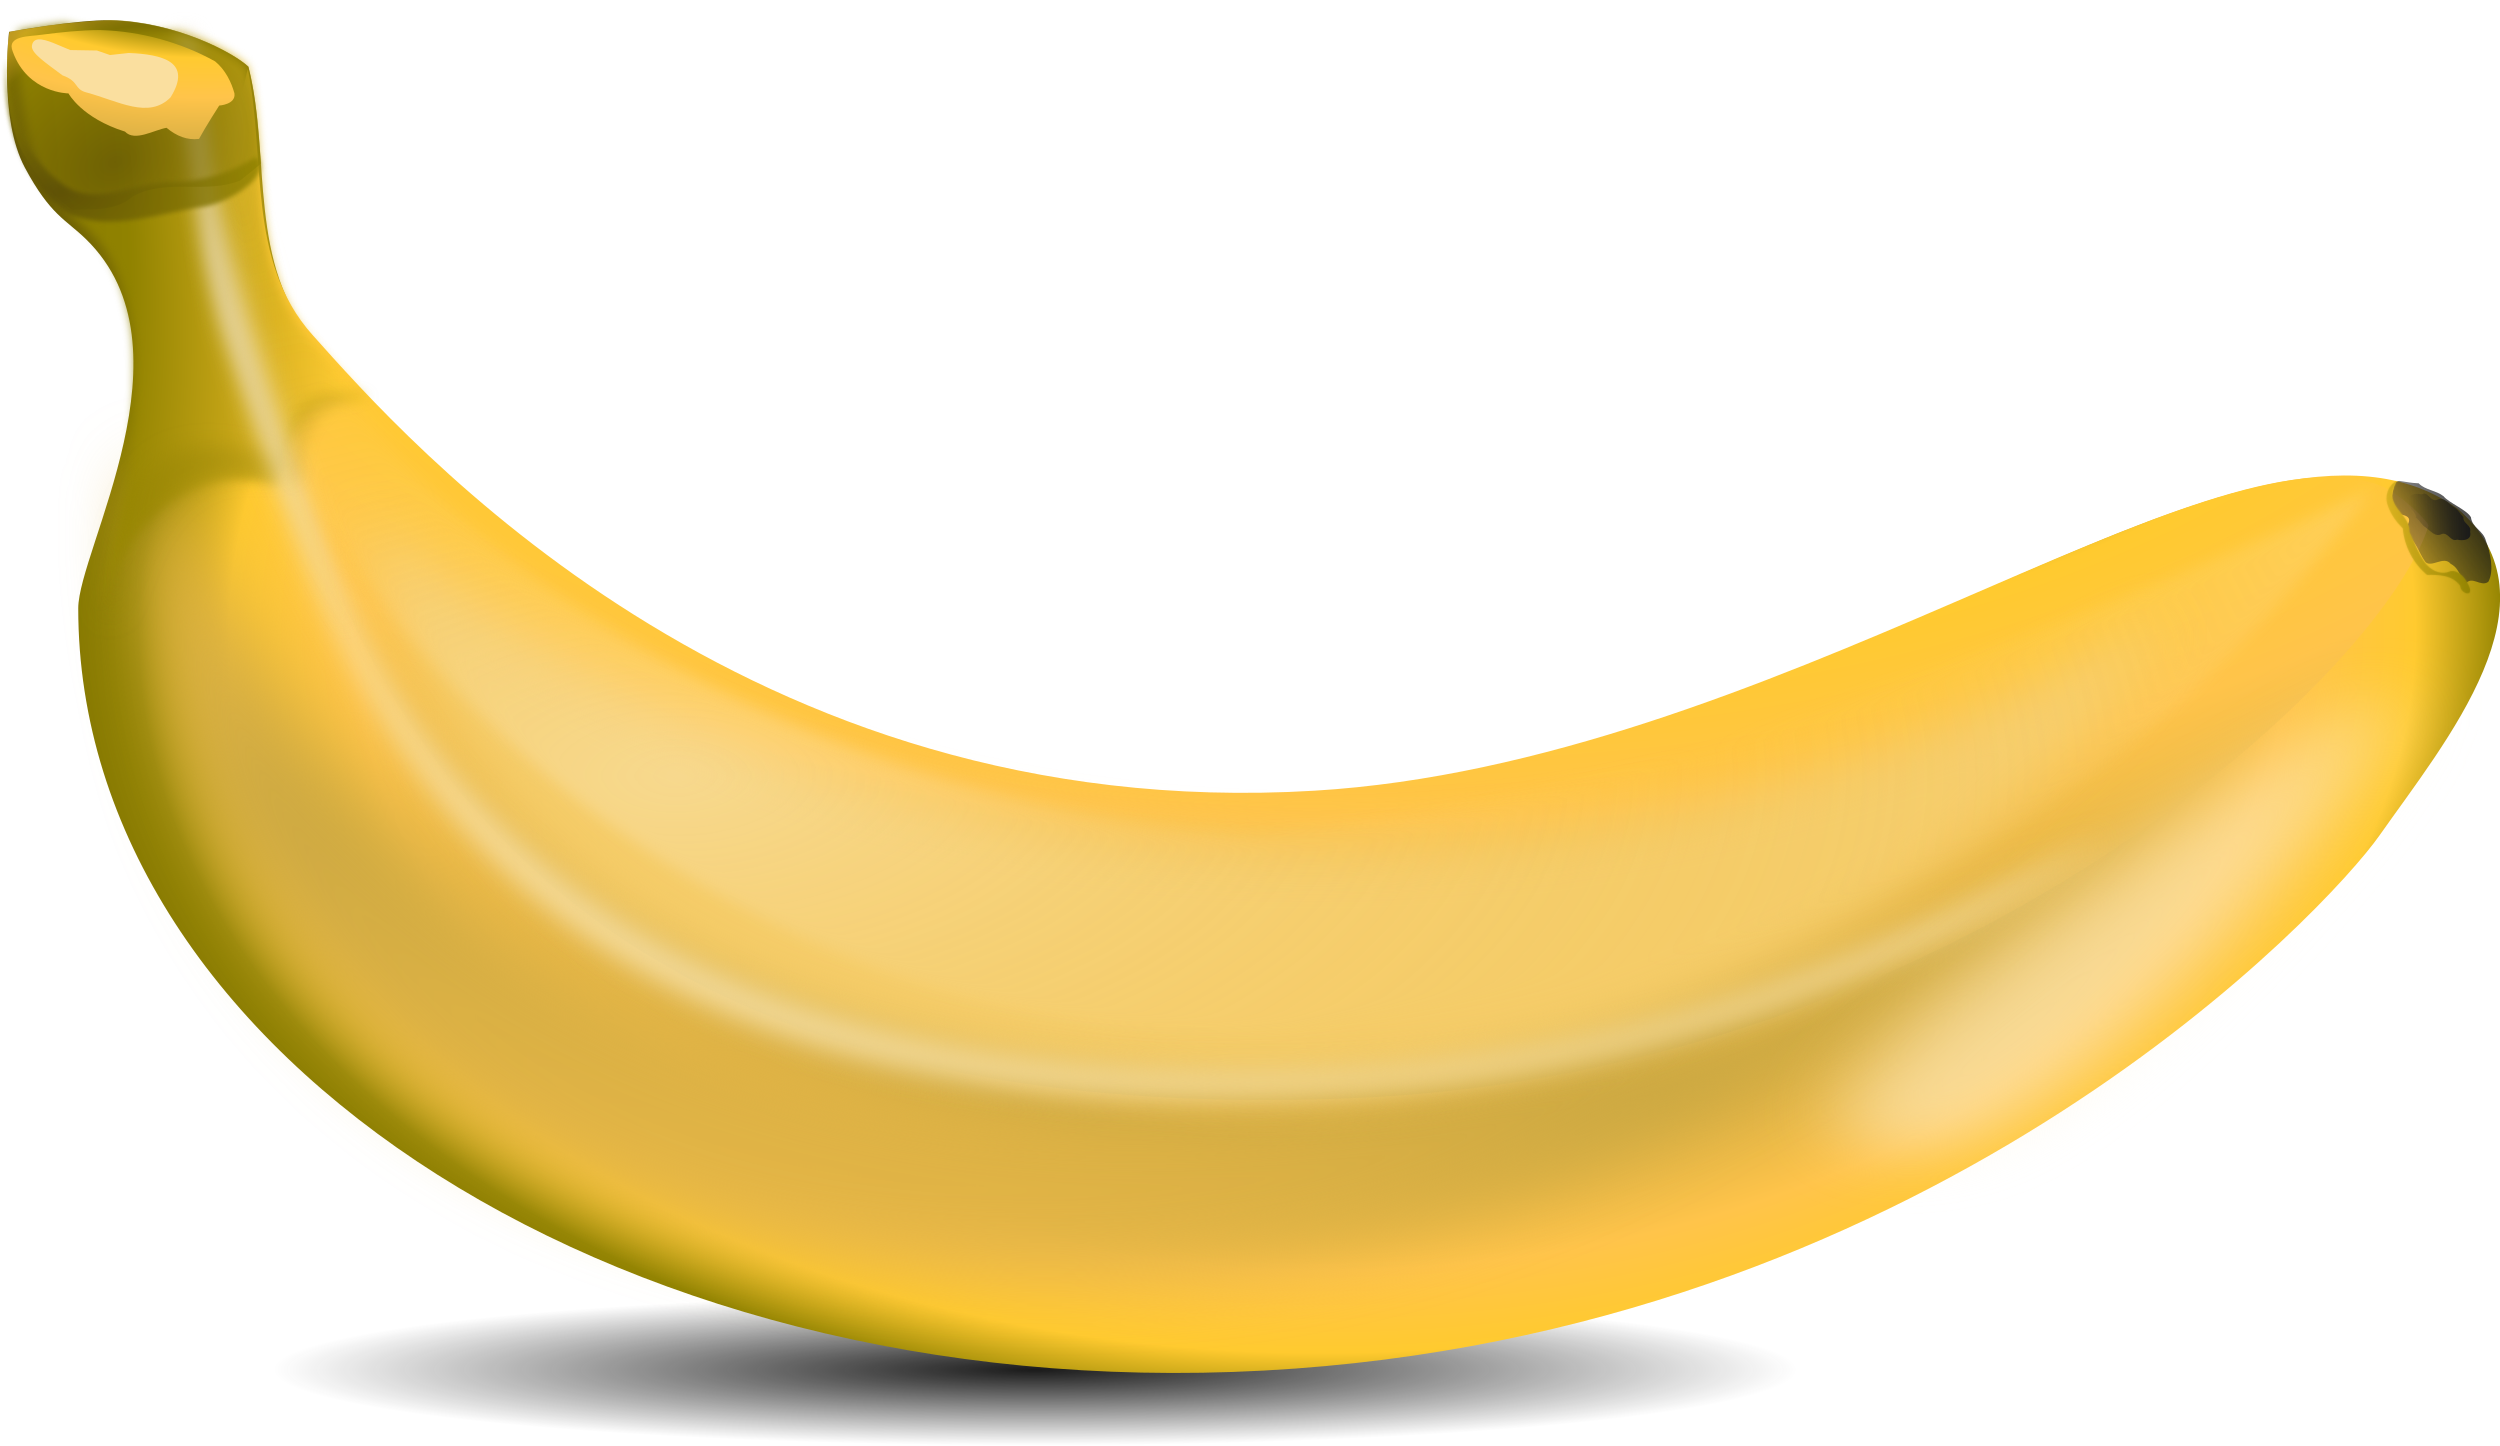
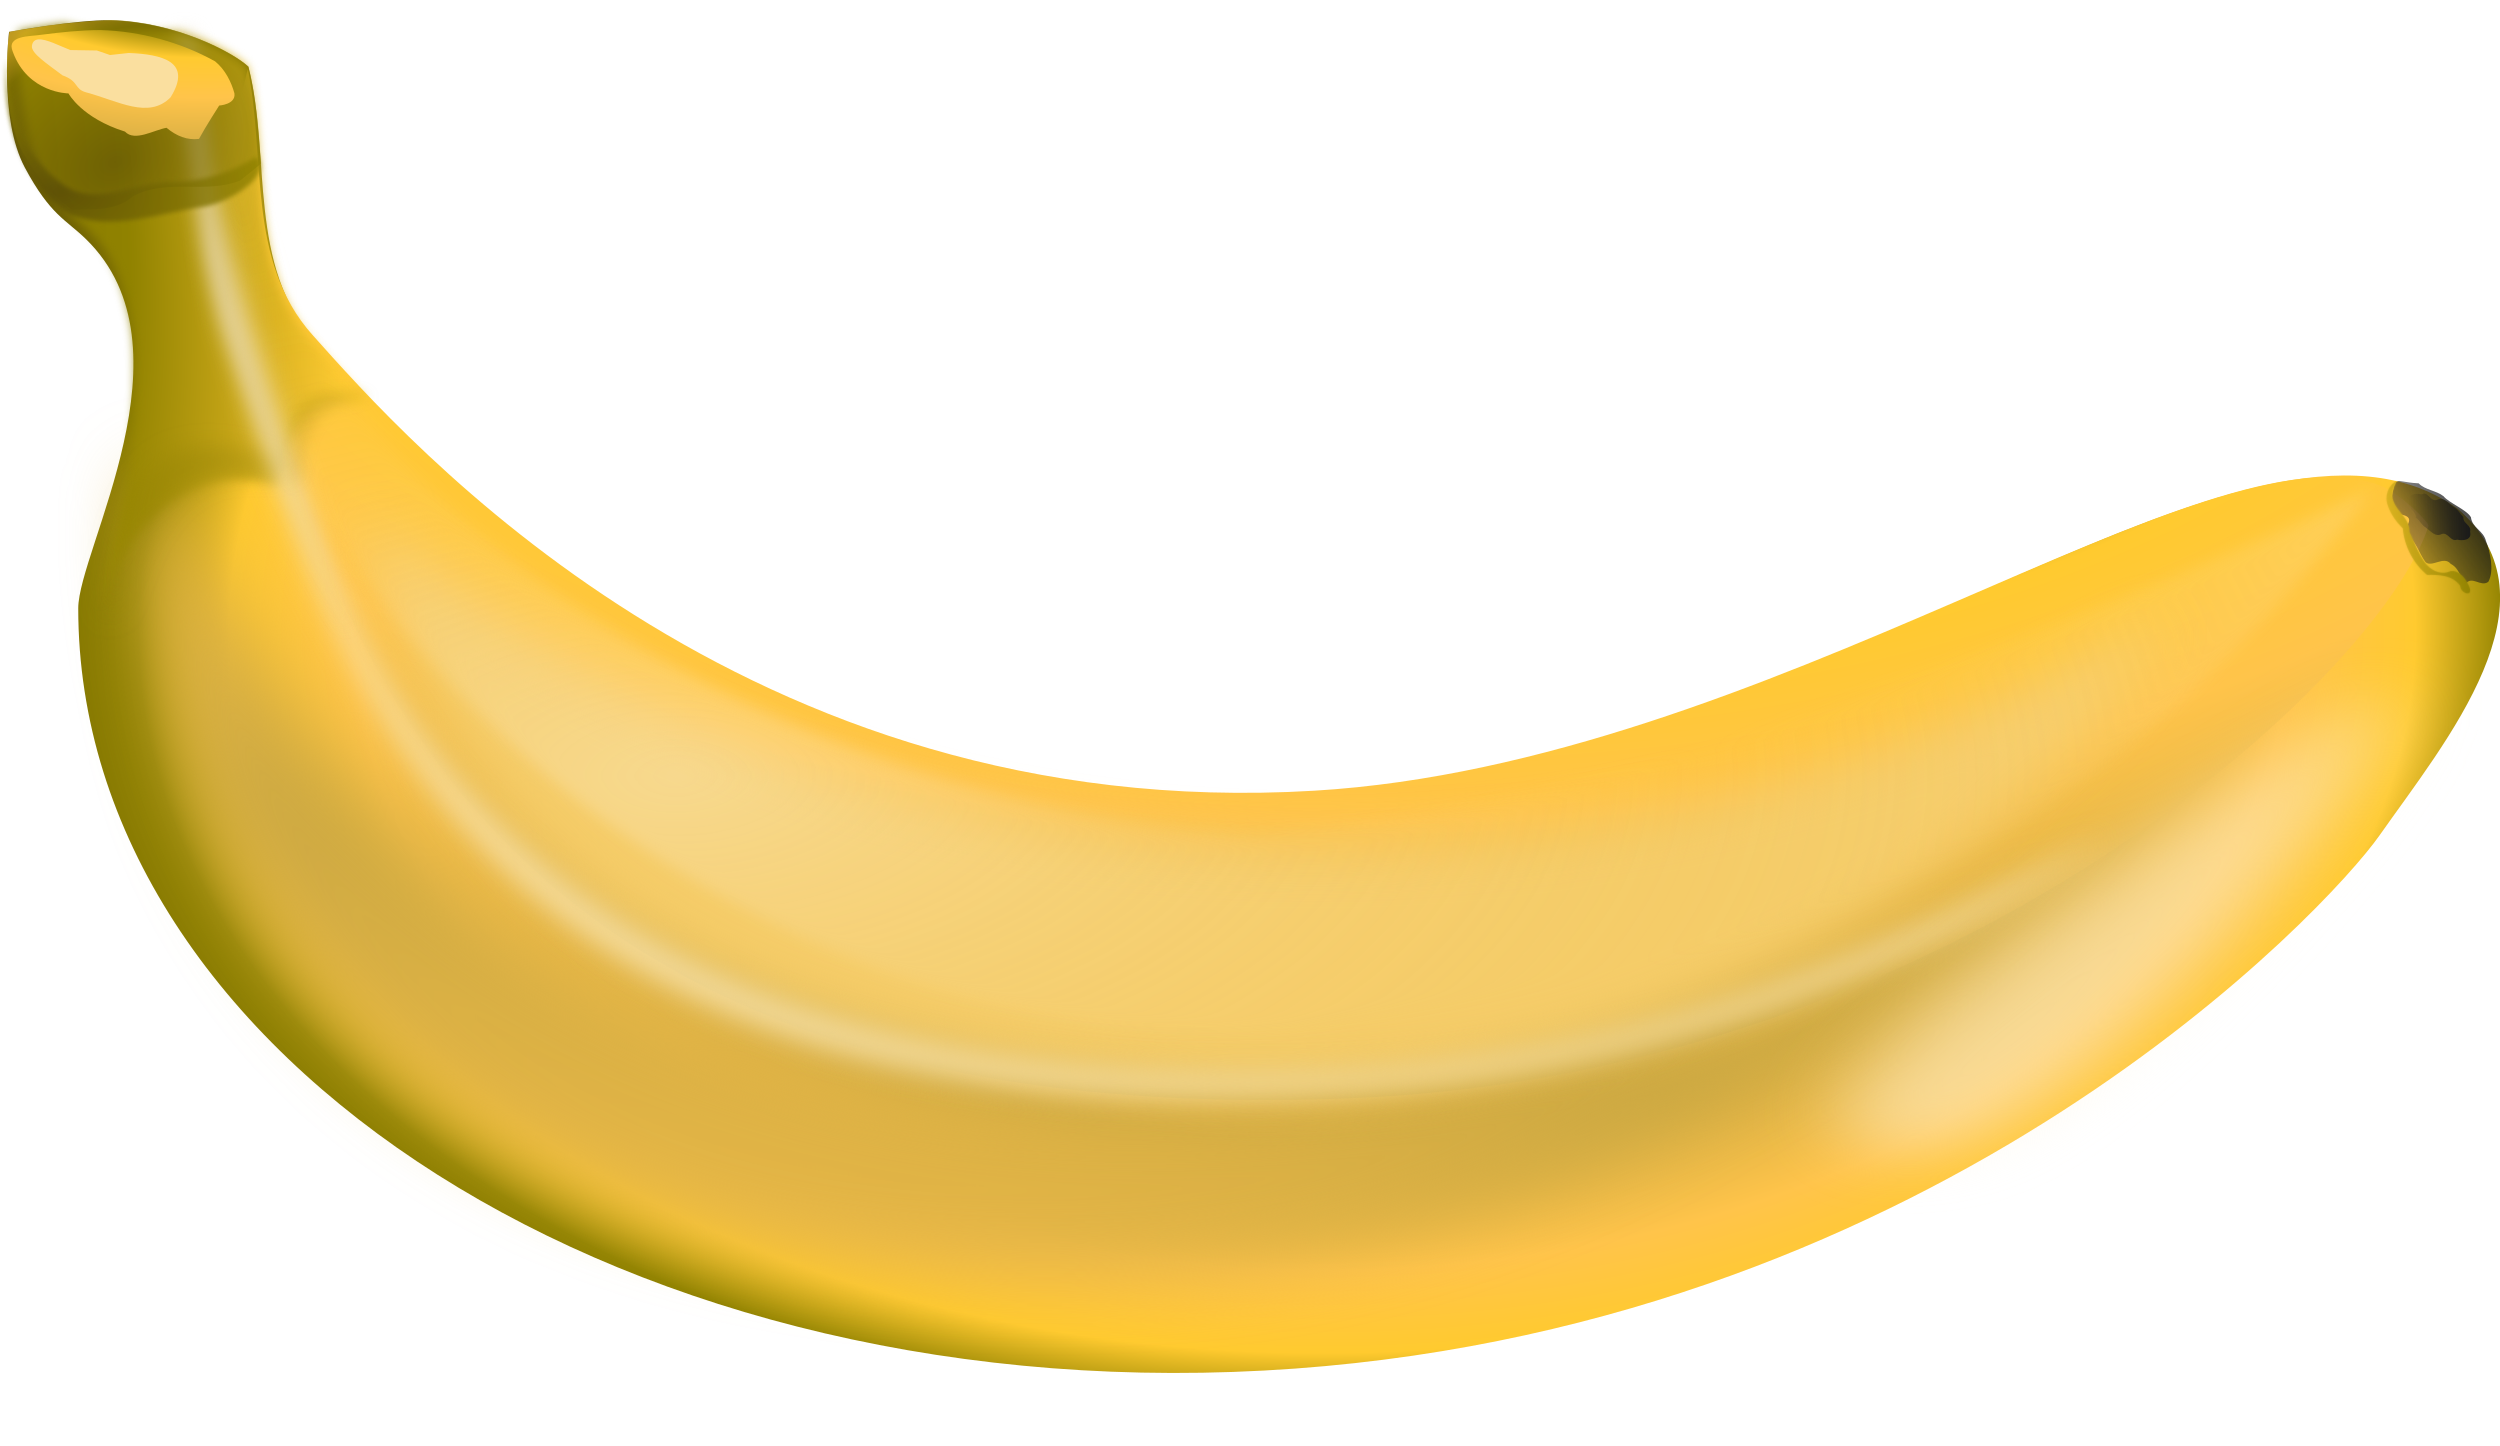
<svg xmlns="http://www.w3.org/2000/svg" xmlns:xlink="http://www.w3.org/1999/xlink" id="svg2" viewBox="0 0 256 148" version="1.1">
  <defs id="defs4">
    <linearGradient id="linearGradient4082">
      <stop id="stop4084" style="stop-color:#ffffff" offset="0" />
      <stop id="stop4086" style="stop-color:#f6d480;stop-opacity:0" offset="1" />
    </linearGradient>
    <linearGradient id="linearGradient4165">
      <stop id="stop4167" style="stop-color:#594c06" offset="0" />
      <stop id="stop4169" style="stop-color:#908200" offset=".467" />
      <stop id="stop4171" style="stop-color:#ffca2f" offset=".585" />
      <stop id="stop4173" style="stop-color:#ffc44a" offset=".746" />
      <stop id="stop4175" style="stop-color:#cda942" offset="1" />
    </linearGradient>
    <linearGradient id="linearGradient3840">
      <stop id="stop3842" style="stop-color:#1a1a1a" offset="0" />
      <stop id="stop3844" style="stop-color:#1a1a1a;stop-opacity:0" offset="1" />
    </linearGradient>
    <filter id="filter3835" color-interpolation-filters="sRGB">
      <feGaussianBlur id="feGaussianBlur3837" stdDeviation="1.504" />
    </filter>
    <filter id="filter3887" height="1.209" width="1.065" color-interpolation-filters="sRGB" y="-.105" x="-.033">
      <feGaussianBlur id="feGaussianBlur3889" stdDeviation="2.673" />
    </filter>
    <filter id="filter3944" height="1.077" width="1.272" color-interpolation-filters="sRGB" y="-.038" x="-.136">
      <feGaussianBlur id="feGaussianBlur3946" stdDeviation="1.033" />
    </filter>
    <filter id="filter3867" color-interpolation-filters="sRGB">
      <feGaussianBlur id="feGaussianBlur3869" stdDeviation="0.205" />
    </filter>
    <filter id="filter4072" height="1.202" width="1.089" color-interpolation-filters="sRGB" y="-.101" x="-.045">
      <feGaussianBlur id="feGaussianBlur4074" stdDeviation="4.091" />
    </filter>
    <filter id="filter4198" height="1.321" width="1.341" color-interpolation-filters="sRGB" y="-.161" x="-.171">
      <feGaussianBlur id="feGaussianBlur4200" stdDeviation="3.505" />
    </filter>
    <filter id="filter4297" height="1.3" width="1.376" color-interpolation-filters="sRGB" y="-.15" x="-.188">
      <feGaussianBlur id="feGaussianBlur4299" stdDeviation="1.484" />
    </filter>
    <filter id="filter4313" color-interpolation-filters="sRGB">
      <feGaussianBlur id="feGaussianBlur4315" stdDeviation="0.495" />
    </filter>
    <filter id="filter4330" height="1.314" width="1.451" color-interpolation-filters="sRGB" y="-.157" x="-.225">
      <feGaussianBlur id="feGaussianBlur4332" stdDeviation="0.769" />
    </filter>
    <filter id="filter4336" color-interpolation-filters="sRGB">
      <feGaussianBlur id="feGaussianBlur4338" stdDeviation="0.105" />
    </filter>
    <filter id="filter3873" color-interpolation-filters="sRGB">
      <feGaussianBlur id="feGaussianBlur3875" stdDeviation="0.777" />
    </filter>
-     <radialGradient id="radialGradient3907" xlink:href="#linearGradient3840" gradientUnits="userSpaceOnUse" cy="564.96" cx="-175.01" gradientTransform="matrix(1 0 0 .061017 0 530.49)" r="74.499" />
-     <radialGradient id="radialGradient3909" xlink:href="#linearGradient4165" spreadMethod="reflect" gradientUnits="userSpaceOnUse" cy="504.83" cx="-203.61" gradientTransform="matrix(.61396 0 1.7242e-8 .4055 -80.677 281.38)" r="134.36" />
+     <radialGradient id="radialGradient3909" xlink:href="#linearGradient4165" spreadMethod="reflect" gradientUnits="userSpaceOnUse" cy="504.83" cx="-203.61" gradientTransform="matrix(0.588714,0,1.6533009e-8,0.3888258,-80.01096,293.3736)" r="134.36" />
    <linearGradient id="linearGradient3911" y2="502.25" xlink:href="#linearGradient4165" spreadMethod="reflect" gradientUnits="userSpaceOnUse" x2="-248.42" y1="782.6" x1="-309.62" />
-     <radialGradient id="radialGradient3913" xlink:href="#linearGradient4165" gradientUnits="userSpaceOnUse" cy="425.49" cx="-203.01" gradientTransform="matrix(1.7028 0 0 .8297 133.04 81.388)" r="116.33" />
-     <radialGradient id="radialGradient3915" xlink:href="#linearGradient4165" gradientUnits="userSpaceOnUse" cy="449.03" cx="-77.912" gradientTransform="matrix(8.5296 4.9246 -10.596 19.387 5435.4 -7953.7)" r="14.368" />
-     <radialGradient id="radialGradient3917" xlink:href="#linearGradient4082" spreadMethod="reflect" gradientUnits="userSpaceOnUse" cy="527.34" cx="-134.53" gradientTransform="matrix(1 0 0 .48228 0 248.48)" r="105.42" />
-     <radialGradient id="radialGradient3919" xlink:href="#linearGradient4165" spreadMethod="reflect" gradientUnits="userSpaceOnUse" cy="473.51" cx="-96.422" gradientTransform="matrix(-5.6922 0 0 8.9068 -502.38 -4130.5)" r="17.506" />
-     <radialGradient id="radialGradient3921" xlink:href="#linearGradient4165" gradientUnits="userSpaceOnUse" cy="11.712" cx="12.052" gradientTransform="matrix(2.4597 -1.4201 1.0598 1.8356 -30.52 10.792)" r="13.568" />
-     <radialGradient id="radialGradient3923" xlink:href="#linearGradient4165" gradientUnits="userSpaceOnUse" cy="397.72" cx="-87.203" gradientTransform="matrix(-3.801 0 0 1.9727 -310.34 -796.02)" r="13.396" />
-     <radialGradient id="radialGradient3925" xlink:href="#linearGradient4165" gradientUnits="userSpaceOnUse" cy="439.94" cx="-70.922" gradientTransform="matrix(3.2449 0 0 2.2167 159.21 -537.66)" r="12.549" />
-     <linearGradient id="linearGradient3927" y2="17.392" xlink:href="#linearGradient4082" gradientUnits="userSpaceOnUse" x2="169.48" gradientTransform="matrix(0.905 0 0 .92952 29.126 .93419)" y1="135.44" x1="291.07" />
-     <linearGradient id="linearGradient3929" y2="481.77" xlink:href="#linearGradient3840" gradientUnits="userSpaceOnUse" x2="-312.3" gradientTransform="matrix(.64719 0.197 -.28471 .71149 22.011 198.52)" y1="474.47" x1="-335.08" />
-     <linearGradient id="linearGradient3931" y2="496.5" xlink:href="#linearGradient4165" spreadMethod="reflect" gradientUnits="userSpaceOnUse" x2="-275.28" gradientTransform="matrix(-.9771 0 0 1.0668 -57.786 -452.26)" y1="482.85" x1="-377.49" />
-     <linearGradient id="linearGradient3933" y2="473.78" xlink:href="#linearGradient3840" gradientUnits="userSpaceOnUse" x2="-321.51" gradientTransform="matrix(.97625 0 0 1.0085 -7.8154 -3.9392)" y1="473.78" x1="-328.27" />
-     <radialGradient id="radialGradient3935" xlink:href="#linearGradient4165" spreadMethod="reflect" gradientUnits="userSpaceOnUse" cy="473.51" cx="-96.422" gradientTransform="matrix(-2.9615 .81849 .97917 3.7692 -697.59 -1650.6)" r="17.506" />
+     <radialGradient id="radialGradient3913" xlink:href="#linearGradient4165" gradientUnits="userSpaceOnUse" cy="425.49" cx="-203.01" gradientTransform="matrix(1.632781,0,0,0.7955827,124.918,101.6053)" r="116.33" />
+     <radialGradient id="radialGradient3915" xlink:href="#linearGradient4165" gradientUnits="userSpaceOnUse" cy="449.03" cx="-77.912" gradientTransform="matrix(8.5296,4.9246,-10.596,19.387,5435.4,-7953.7)" r="14.368" />
+     <radialGradient id="radialGradient3917" xlink:href="#linearGradient4082" spreadMethod="reflect" gradientUnits="userSpaceOnUse" cy="527.34" cx="-134.53" gradientTransform="matrix(1,0,0,0.48228,0,248.48)" r="105.42" />
+     <radialGradient id="radialGradient3919" xlink:href="#linearGradient4165" spreadMethod="reflect" gradientUnits="userSpaceOnUse" cy="473.51" cx="-96.422" gradientTransform="matrix(-5.6922,0,0,8.9068,-502.38,-4130.5)" r="17.506" />
+     <radialGradient id="radialGradient3921" xlink:href="#linearGradient4165" gradientUnits="userSpaceOnUse" cy="11.712" cx="12.052" gradientTransform="matrix(-2.358557,-1.361706,-1.016221,1.76012,-35.92549,437.4473)" r="13.568" />
+     <radialGradient id="radialGradient3923" xlink:href="#linearGradient4165" gradientUnits="userSpaceOnUse" cy="397.72" cx="-87.203" gradientTransform="matrix(3.644703,0,0,1.891583,232.3883,-336.1886)" r="13.396" />
+     <radialGradient id="radialGradient3925" xlink:href="#linearGradient4165" gradientUnits="userSpaceOnUse" cy="439.94" cx="-70.922" gradientTransform="matrix(3.2449,0,0,2.2167,159.21,-537.66)" r="12.549" />
+     <linearGradient id="linearGradient3927" y2="17.392" xlink:href="#linearGradient4082" gradientUnits="userSpaceOnUse" x2="169.48" gradientTransform="matrix(0.905,0,0,0.92952,29.126,0.93419)" y1="135.44" x1="291.07" />
+     <linearGradient id="linearGradient3929" y2="481.77" xlink:href="#linearGradient3840" gradientUnits="userSpaceOnUse" x2="-312.3" gradientTransform="matrix(0.6205776,0.1888994,-0.2730027,0.6822335,18.45451,213.9209)" y1="474.47" x1="-335.08" />
+     <linearGradient id="linearGradient3931" y2="496.5" xlink:href="#linearGradient4165" spreadMethod="reflect" gradientUnits="userSpaceOnUse" x2="-275.28" gradientTransform="matrix(-0.9771,0,0,1.0668,-57.786,-452.26)" y1="482.85" x1="-377.49" />
+     <linearGradient id="linearGradient3933" y2="473.78" xlink:href="#linearGradient3840" gradientUnits="userSpaceOnUse" x2="-321.51" gradientTransform="matrix(0.9361066,0,0,0.9670305,-10.14543,19.78678)" y1="473.78" x1="-328.27" />
+     <radialGradient id="radialGradient3935" xlink:href="#linearGradient4165" spreadMethod="reflect" gradientUnits="userSpaceOnUse" cy="473.51" cx="-96.422" gradientTransform="matrix(-2.9615,0.81849,0.97917,3.7692,-697.59,-1650.6)" r="17.506" />
  </defs>
  <g id="layer1" transform="translate(332.79 -425.04)">
    <g id="g4545" transform="matrix(-1 0 0 1 -397.26 0)">
-       <g id="g3885" transform="matrix(.95888 0 0 .95888 -2.6514 23.564)">
-         <path id="path3838" d="m-100.51 564.96c0 2.51-33.354 4.546-74.499 4.546s-74.499-2.035-74.499-4.546 33.354-4.546 74.499-4.546 74.499 2.035 74.499 4.546z" style="fill:url(#radialGradient3907)" transform="matrix(1.0923 0 0 1.7778 16.15 -439.42)" />
-         <path id="path3044" style="fill-rule:evenodd;fill:url(#radialGradient3909)" d="m-326.88 472.98c-11.419 9.783 1.288 24.934 8.295 34.921 5.556 7.919 46.615 51.894 115.81 56.945 71.022 5.184 129.95-33.369 129.95-81.189 0-6.209-12.688-27.856-0.835-39.418 2.195-2.141 3.805-2.547 6.533-7.646 2.824-5.279 1.688-14.498 1.688-14.498s-7.256-1.32-10.854-1.238c-6.82 0.157-13.063 3.421-14.703 4.968-2.441 9.595 0.173 21.226-7.198 29.402-9.998 11.091-45.913 51.857-106.84 48.223-54.327-3.241-99.493-46.369-121.84-30.471z" />
-         <path id="path3987" d="m-307.06 450.81c-1.323 0.586-2.231 17.606 2.594 35.938 4.825 18.332 27.882 66.648 108.47 60.656 56.226-4.18 93.388-48.475 107.84-66.312-19.879 18.796-57.634 45.576-108 46.969-71.82 1.986-97.237-46.388-110.91-77.25z" style="filter:url(#filter4072);fill-rule:evenodd;fill:url(#linearGradient3911)" transform="matrix(-.97037 0 0 .89596 -379.14 63.779)" />
-         <path id="path3817" style="fill-rule:evenodd;fill:url(#radialGradient3913)" d="m-90.928 426.05c-1.956 9.43 0.152 20.515-6.917 28.417-10.013 11.194-45.987 52.333-107.01 48.665-48.417-2.911-95.404-39.704-113.83-32.571-2.08 0.805-5.242 3.943-5.128 4.298 5.165 16.071 50.417 58.429 114.79 61.105 101.1 4.203 111.74-58.303 120.81-94.586 0.693-2.772-1.077-8.55-2.723-15.328z" />
-         <path id="path4182" d="m-71.282 421.28c1.141 0.149 2.171 0.31 3.011 0.438 0.373 0.06 0.863 0.137 1.156 0.188 0.199 0.033 0.546 0.071 0.669 0.094-0.038 3.587-0.355 10.736-2.281 14.594-2.546 5.099-4.035 5.515-6.083 7.656-1.654 1.925-2.717 4.439-3.346 7.281-0.009 0.032-0.022 0.062-0.03 0.094-0.011 0.052-0.019 0.104-0.03 0.156-0.103 0.401-0.196 0.81-0.274 1.219-0.002 0.01 0.002 0.021 0 0.031-0.086 0.454-0.156 0.913-0.213 1.375-0.053 0.433-0.092 0.874-0.122 1.312-0.002 0.031 0.002 0.062 0 0.094-0.012 0.187-0.023 0.375-0.03 0.562-0.012 0.291-0.028 0.583-0.03 0.875-0.002 0.231-0.003 0.456 0 0.688-0.274 9.531 2.391 20.367 3.833 25.469-2.012-5.602-7.513-16.365-19.224-12.781-0.036-0.24-0.078-0.483-0.122-0.719-2.633-12.833-8.061-6.544-8.943-8.562 2.295-2.46 4.165-4.597 5.505-6.125 7.174-8.176 4.62-19.811 6.996-29.406 0.998-0.967 3.759-2.588 7.3-3.719 3.72 0.016 6.701 0.05 7.452 0.031 1.333-0.033 3.127-0.408 4.806-0.844z" style="filter:url(#filter4313);fill:url(#radialGradient3915)" />
-         <path id="path3039" style="filter:url(#filter3887);fill-rule:evenodd;fill:#f5cc68" d="m-294.23 482.63c22.329 12.679 58.548 27.041 103.16 24.704 38.291-2.006 71.262-15.827 92.683-35.457-6.564 34.837-32.611 55.642-82.148 60.628-71.626 7.209-106.48-39.31-111.51-47.118-0.601-0.931-1.434-1.8-2.175-2.756z" transform="matrix(.98127 0 0 .98737 -7.6112 8.2214)" />
-         <path id="path4032" style="opacity:.247;filter:url(#filter3873);fill-rule:evenodd;fill:url(#radialGradient3917)" d="m-88.193 436.68c2.458 47.2-52.241 96.545-109.23 91.947-46.778-6.917-77.186-11.527-110.48-55.082 22.901 10.648 78.787 33.385 113.26 35.197 35.522-0.404 103.95-27.306 104.05-76.65-0.228-4.252 2.161 4.944 2.392 4.588z" transform="matrix(1.0447 0 0 1.0447 3.8588 -23.728)" />
-         <path id="path4037" style="filter:url(#filter3835);fill-rule:evenodd;fill:#f8e2a9;fill-opacity:.888" d="m-86.541 437.78c-0.358 1.745-6.61 22.482-6.61 22.482-5.564 17.948-18.023 79.397-119.03 72.614-31.842-2.829-51.565-11.896-77.154-24.882 18.759 13.627 46.314 24.747 80.368 27.034 101.01 6.784 109.57-51.368 120.13-81.875 0.296-0.855 2.658-17.117 2.3-15.372z" />
-         <path id="path4189" style="fill:none" d="m-70.906 421.28c-1.725 0.436-3.568 0.811-4.938 0.844-2.618 0.063-4.856 0.4-7.281 0.906-3.66 0.759-6.644 1.853-7.594 2.781-2.357 9.595 0.179 21.23-6.938 29.406-1.338 1.538-3.233 3.675-5.531 6.156 1.649 0.251 3.008 1.121 4.438 2.125 2.542 1.786 3.772 4.205 4.219 7.125 12.031-3.584 17.683 7.179 19.75 12.781-1.443-4.973-4.043-15.234-3.938-24.656-0.001-0.021 0.001-0.042 0-0.062-0.103-2.567 0.131-5.09 0.844-7.469 0.65-2.716 1.715-5.123 3.344-6.969 2.105-2.141 3.635-2.557 6.25-7.656 1.979-3.858 2.305-11.007 2.344-14.594-0.691-0.122-2.625-0.421-4.969-0.719zm-3.781 62.406c0.486 1.658 0.875 2.875 0.875 2.875s-0.264-1.171-0.875-2.875z" />
-         <path id="path4283" style="opacity:.309;filter:url(#filter4297);fill:url(#radialGradient3919)" d="m11.5 59.656c-0.36 2.287-0.385 4.675-0.312 7.031 2.241-7.054 3.612-17.164 11.469-19.906 2.232-0.772 6.083 0.397 7.438-0.625-15.495-9.747-16.533 5.038-18.594 13.5z" transform="matrix(-1.0317 0 0 .81359 -64.483 431.4)" />
-         <path id="path4099" d="m18.5 1.312c-0.375 3.201 1.103 12.027 2.5 22.125 1.689 12.202 15.656 42.281 15.656 42.281s-8.256-21.671-11.719-33.375c-2.861-9.67-4.048-25.469-5.187-30.594-0.411-0.151-0.812-0.298-1.25-0.438z" style="filter:url(#filter3944);fill-opacity:.89;fill:#e6d7b3" transform="matrix(-1 0 0 1 -65.221 420.84)" />
-         <path id="path4380" d="m11.094 0c-0.244-0.006-0.539 0.025-0.813 0.031-1.748 0.08-3.831 0.305-5.656 0.531-0.225 0.031-0.409 0.062-0.625 0.094-2.063 0.298-3.707 0.586-3.75 0.594-0.005 0.037-0.061 0.463-0.094 0.781-0.024 0.229-0.036 0.216-0.062 0.563-0.008 0.104 0.008 0.072 0 0.188-0.029 0.407-0.078 0.854-0.094 1.375-0.004 0.103 0.003 0.174 0 0.281-0.012 0.521-0.016 1.064 0 1.656 0.074 2.77 0.517 6.159 2.031 8.625 1.999 3.254 3.444 4.454 4.906 5.531 2.266-0.106 4.606 0.229 6.562-1.469 3.616-1.907 7.743-0.162 11.406-1.656 0.747-0.591 1.481-1.188 2.219-1.813-0.254-3.535-0.509-7.064-1.344-10.343-1.627-1.535-7.773-4.765-14.531-4.969-0.053-0.002-0.103 0.001-0.156 0z" style="opacity:.596;fill-rule:evenodd;fill:url(#radialGradient3921)" transform="matrix(-1 0 0 1 -65.221 420.84)" />
-         <path id="path4227" style="fill-rule:evenodd;fill:url(#radialGradient3923)" d="m9.969 1.062c-2.107 0.002-4.198 0.231-6.281 0.5-1.243 0.201-3.832 0.04-3.062 1.844 1.618 4.415 5.934 4.422 5.934 4.422s1.417 2.639 6.035 4.078c1.038 1.117 3.119-0.185 4.438-0.406 1.067 0.891 2.216 1.345 3.469 1.188 0.672-1.26 2.156-3.562 2.156-3.562s1.807-0.108 1.625-1.312c-0.332-1.199-0.968-2.51-2.062-3.406-3.659-2.035-7.942-3.221-12.25-3.344z" transform="matrix(-1 0 0 1 -65.221 420.84)" />
-         <path id="path4276" d="m-68.576 422.9c0.378 0.03 0.641 0.229 0.699 0.701 0.096 0.781-1.583 1.867-3.271 3.142-1.781 0.628-1.219 1.462-2.522 1.813-3.436 0.924-6.679 2.9-9.014 0.532-2.37-3.814 0.875-4.587 4.47-4.737l1.998 0.218 1.398-0.483 2.847-0.048c1.152-0.454 2.565-1.202 3.396-1.136z" style="fill-rule:evenodd;fill:#fadf9f" />
-         <path id="path4410" style="opacity:.8;filter:url(#filter3867);fill-rule:evenodd;fill:url(#radialGradient3925)" d="m-65.787 424.39c0.393 5.579-1.168 11.967-5.942 15.341-4.08 1.762-8.473-0.105-12.598-0.704-2.211-0.308-6.739-2.974-5.092-4.953 2.602 1.647 5.251 2.541 8.584 2.495 3.304 0.236 7.06 2.553 9.885 0.06 3.772-2.855 5.121-7.696 5.163-12.24z" transform="matrix(1.1331 0 0 1.0837 9.4418 -34.984)" />
-         <path id="path4493" style="filter:url(#filter4198);fill:url(#linearGradient3927)" d="m215.41 107.25c-0.421 3.167 2.663 6.962 10.55 3.356 13.658-6.244 45.144-58.015 36.435-54.95 0 0-45.081 37.287-46.984 51.594z" transform="matrix(-1.2199 0 0 .8666 1.6747 444.61)" />
-         <path id="path3952" d="m-320.7 470.05c0.639 0.045 0.555 0.792 0.712 1.166 0.161 0.897 0.407 2.097-1.021 2.451-1.535 0.337-0.17 1.287-0.309 1.975-1.19 0.792-1.431 2.056-2.166 3.069-0.658 0.646-1.971-0.709-2.691 0.19-0.982 0.501-1.016 1.555-1.578 2.165-0.695-0.972-1.615 0.361-2.444-0.238-0.659-1.172-0.204-3.187 0.247-4.361 0.293-1.152 1.453-1.363 1.609-2.539 0.45-0.806 2.325-1.508 2.917-2.239 0.77-0.623 1.984-0.663 2.66-1.381 0.985-0.059 1.069-0.115 2.064-0.259zm-7.858 3.902c0.024 0.006-0.008 0.019 0 0.024-0.046-0.002-0.088-0.009 0-0.024z" style="fill:url(#linearGradient3929)" />
-         <path id="path3980" d="m255.19 49.219c-0.955 0.467-1.342 1.73-0.906 2.719 0.307 0.911 0.902 1.683 1.562 2.344 0.165 1.93 1.142 3.77 2.594 4.969 1.244-0.035 2.715 0.014 3.531 1.156 0.035 0.823 1.397 1.261 1 0.156-0.337-0.846-1.046-1.862-2.031-1.719-1.149 0.548-2.425-0.258-3-1.312-0.569-0.899-0.91-1.919-1.375-2.875 0.079-1.684-2.034-2.469-1.812-4.188 0.027-0.466 0.331-0.81 0.438-1.25z" style="filter:url(#filter4336);fill:url(#linearGradient3931)" transform="matrix(-1 0 0 1 -65.221 420.84)" />
-         <path id="path3936" d="m-323.42 471.4c-0.504 0.144-0.758 0.961-1.391 0.626-0.712-0.264-1.112 0.415-1.612 0.762-0.541 0.275-0.726 0.749-1.113 1.121 0.062 0.741-0.902 0.832-0.722 1.59-0.215 0.89 0.78 0.969 1.39 0.823 0.694 0.279 0.972-0.864 1.661-0.592 0.683 0.354 1.193-0.356 1.68-0.704 0.507-0.27 0.621-0.781 1.067-1.043-0.035-0.769 0.838-0.89 0.747-1.643 0.19-0.884-0.714-1.011-1.339-0.859-0.134 0.02-0.243-0.108-0.37-0.081z" style="fill:url(#linearGradient3933)" />
-         <path id="path4317" d="m35.625 39.969c-5.913 0.009-5.095 5.326-5.219 8.719 0.064 1.02 0.328 2.044 0.625 3.031 0.391-3.308-0.005-7.804 3.781-10.094 1.076-0.647 3.189-0.685 3.781-1.312-1.142-0.237-2.124-0.345-2.969-0.344z" style="opacity:.238;filter:url(#filter4330);fill:url(#radialGradient3935)" transform="matrix(-1 0 0 .8855 -65.221 425.21)" />
-       </g>
+       <path d="m -316.09,477.095 c -10.949,9.381 1.235,23.909 7.954,33.485 5.327,7.593 44.698,49.76 111.048,54.603 68.102,4.971 124.606,-31.997 124.606,-77.851 0,-5.954 -12.166,-26.711 -0.801,-37.797 2.105,-2.053 3.649,-2.442 6.265,-7.331 2.708,-5.062 1.619,-13.902 1.619,-13.902 0,0 -6.957,-1.266 -10.408,-1.187 -6.54,0.151 -12.526,3.281 -14.098,4.764 -2.341,9.2 0.166,20.353 -6.902,28.193 -9.587,10.635 -44.025,49.725 -102.447,46.24 -52.093,-3.108 -95.402,-44.462 -116.83,-29.218 z" style="fill:url(#radialGradient3909);fill-rule:evenodd" id="path3044" />
+       <path transform="matrix(-0.9304684,0,0,0.8591181,-366.2012,84.72041)" style="fill:url(#linearGradient3911);fill-rule:evenodd;filter:url(#filter4072)" d="m -307.06,450.81 c -1.323,0.586 -2.231,17.606 2.594,35.938 4.825,18.332 27.882,66.648 108.47,60.656 56.226,-4.18 93.388,-48.475 107.84,-66.312 -19.879,18.796 -57.634,45.576 -108,46.969 -71.82,1.986 -97.237,-46.388 -110.91,-77.25 z" id="path3987" />
+       <path d="m -89.84,432.095 c -1.876,9.043 0.145,19.671 -6.632,27.248 -9.601,10.734 -44.096,50.181 -102.61,46.664 -46.426,-2.791 -91.481,-38.071 -109.149,-31.232 -1.994,0.772 -5.027,3.781 -4.917,4.121 4.953,15.41 48.344,56.026 110.07,58.592 96.943,4.03 107.145,-55.906 115.842,-90.697 0.664,-2.658 -1.032,-8.199 -2.611,-14.698 z" style="fill:url(#radialGradient3913);fill-rule:evenodd" id="path3817" />
+       <path style="fill:url(#radialGradient3915);filter:url(#filter4313)" d="m -71.282,421.28 c 1.141,0.149 2.171,0.31 3.011,0.438 0.373,0.06 0.863,0.137 1.156,0.188 0.199,0.033 0.546,0.071 0.669,0.094 -0.038,3.587 -0.355,10.736 -2.281,14.594 -2.546,5.099 -4.035,5.515 -6.083,7.656 -1.654,1.925 -2.717,4.439 -3.346,7.281 -0.009,0.032 -0.022,0.062 -0.03,0.094 -0.011,0.052 -0.019,0.104 -0.03,0.156 -0.103,0.401 -0.196,0.81 -0.274,1.219 -0.002,0.01 0.002,0.021 0,0.031 -0.086,0.454 -0.156,0.913 -0.213,1.375 -0.053,0.433 -0.092,0.874 -0.122,1.312 -0.002,0.031 0.002,0.062 0,0.094 -0.012,0.187 -0.023,0.375 -0.03,0.562 -0.012,0.291 -0.028,0.583 -0.03,0.875 -0.002,0.231 -0.003,0.456 0,0.688 -0.274,9.531 2.391,20.367 3.833,25.469 -2.012,-5.602 -7.513,-16.365 -19.224,-12.781 -0.036,-0.24 -0.078,-0.483 -0.122,-0.719 -2.633,-12.833 -8.061,-6.544 -8.943,-8.562 2.295,-2.46 4.165,-4.597 5.505,-6.125 7.174,-8.176 4.62,-19.811 6.996,-29.406 0.998,-0.967 3.759,-2.588 7.3,-3.719 3.72,0.016 6.701,0.05 7.452,0.031 1.333,-0.033 3.127,-0.408 4.806,-0.844 z" id="path4182" transform="matrix(0.95888,0,0,0.95888,-2.6514,23.564)" />
+       <path transform="matrix(0.9409202,0,0,0.9467693,-9.949628,31.44734)" d="m -294.23,482.63 c 22.329,12.679 58.548,27.041 103.16,24.704 38.291,-2.006 71.262,-15.827 92.683,-35.457 -6.564,34.837 -32.611,55.642 -82.148,60.628 -71.626,7.209 -106.48,-39.31 -111.51,-47.118 -0.601,-0.931 -1.434,-1.8 -2.175,-2.756 z" style="fill:#f5cc68;fill-rule:evenodd;filter:url(#filter3887)" id="path3039" />
+       <path transform="matrix(1.001742,0,0,1.001742,1.048726,0.8116954)" d="m -88.193,436.68 c 2.458,47.2 -52.241,96.545 -109.23,91.947 -46.778,-6.917 -77.186,-11.527 -110.48,-55.082 22.901,10.648 78.787,33.385 113.26,35.197 35.522,-0.404 103.95,-27.306 104.05,-76.65 -0.228,-4.252 2.161,4.944 2.392,4.588 z" style="opacity:0.247;fill:url(#radialGradient3917);fill-rule:evenodd;filter:url(#filter3873)" id="path4032" />
+       <path d="m -86.541,437.78 c -0.358,1.745 -6.61,22.482 -6.61,22.482 -5.564,17.948 -18.023,79.397 -119.03,72.614 -31.842,-2.829 -51.565,-11.896 -77.154,-24.882 18.759,13.627 46.314,24.747 80.368,27.034 101.01,6.784 109.57,-51.368 120.13,-81.875 0.296,-0.855 2.658,-17.117 2.3,-15.372 z" style="fill:#f8e2a9;fill-opacity:0.888;fill-rule:evenodd;filter:url(#filter3835)" id="path4037" transform="matrix(0.95888,0,0,0.95888,-2.6514,23.564)" />
+       <path d="m -70.642,427.521 c -1.654,0.418 -3.421,0.777 -4.734,0.809 -2.51,0.06 -4.656,0.383 -6.982,0.869 -3.509,0.728 -6.371,1.777 -7.282,2.667 -2.26,9.2 0.172,20.357 -6.652,28.197 -1.283,1.474 -3.1,3.524 -5.304,5.903 1.581,0.241 2.884,1.075 4.255,2.038 2.437,1.712 3.617,4.032 4.045,6.832 11.536,-3.437 16.956,6.884 18.938,12.255 -1.384,-4.768 -3.877,-14.608 -3.776,-23.642 -8.27e-4,-0.02 7.87e-4,-0.04 0,-0.06 -0.099,-2.462 0.125,-4.881 0.809,-7.162 0.623,-2.604 1.644,-4.912 3.206,-6.682 2.018,-2.053 3.485,-2.452 5.993,-7.341 1.897,-3.699 2.21,-10.554 2.247,-13.994 -0.663,-0.117 -2.517,-0.404 -4.764,-0.689 z m -3.626,59.84 c 0.466,1.589 0.839,2.757 0.839,2.757 0,0 -0.253,-1.123 -0.839,-2.757 z" style="fill:none" id="path4189" />
+       <path transform="matrix(-0.9892765,0,0,0.7801352,-64.48286,437.2248)" d="m 11.5,59.656 c -0.36,2.287 -0.385,4.675 -0.312,7.031 2.241,-7.054 3.612,-17.164 11.469,-19.906 2.232,-0.772 6.083,0.397 7.438,-0.625 -15.495,-9.747 -16.533,5.038 -18.594,13.5 z" style="opacity:0.309;fill:url(#radialGradient3919);filter:url(#filter4297)" id="path4283" />
+       <path transform="matrix(-0.95888,0,0,0.95888,-65.19051,427.0991)" style="fill:#e6d7b3;fill-opacity:0.89;filter:url(#filter3944)" d="m 18.5,1.312 c -0.375,3.201 1.103,12.027 2.5,22.125 1.689,12.202 15.656,42.281 15.656,42.281 0,0 -8.256,-21.671 -11.719,-33.375 C 22.076,22.674 20.889,6.875 19.75,1.75 19.339,1.598 18.938,1.451 18.5,1.312 Z" id="path4099" />
+       <path style="opacity:0.596;fill:url(#radialGradient3921);fill-rule:evenodd" d="m -75.828,427.099 c 0.234,-0.005 0.517,0.024 0.78,0.03 1.676,0.077 3.673,0.292 5.423,0.509 0.216,0.03 0.392,0.06 0.599,0.09 1.978,0.286 3.554,0.562 3.596,0.569 0.005,0.036 0.058,0.444 0.09,0.749 0.023,0.219 0.035,0.207 0.06,0.539 0.007,0.1 -0.007,0.069 0,0.18 0.028,0.391 0.075,0.819 0.09,1.318 0.003,0.099 -0.003,0.167 0,0.27 0.012,0.499 0.015,1.021 0,1.588 -0.071,2.656 -0.496,5.906 -1.948,8.271 -1.917,3.12 -3.302,4.271 -4.705,5.304 -2.173,-0.102 -4.417,0.22 -6.293,-1.409 -3.467,-1.829 -7.425,-0.155 -10.937,-1.588 -0.716,-0.567 -1.42,-1.139 -2.128,-1.738 0.244,-3.39 0.488,-6.774 1.289,-9.918 1.56,-1.472 7.453,-4.569 13.933,-4.765 0.051,-0.002 0.099,0.001 0.15,0 z" id="path4380" />
+       <path d="m -74.749,428.118 c 2.021,0.002 4.026,0.221 6.023,0.479 1.192,0.192 3.675,0.038 2.937,1.768 -1.551,4.233 -5.69,4.24 -5.69,4.24 0,0 -1.359,2.531 -5.787,3.91 -0.995,1.071 -2.991,-0.177 -4.255,-0.39 -1.024,0.854 -2.125,1.29 -3.326,1.139 -0.644,-1.208 -2.068,-3.416 -2.068,-3.416 0,0 -1.733,-0.103 -1.558,-1.259 0.318,-1.15 0.928,-2.406 1.977,-3.266 3.509,-1.952 7.615,-3.089 11.746,-3.206 z" style="fill:url(#radialGradient3923);fill-rule:evenodd" id="path4227" />
+       <path style="fill:#fadf9f;fill-rule:evenodd" d="m -68.408,429.074 c 0.362,0.029 0.615,0.22 0.67,0.672 0.092,0.749 -1.518,1.79 -3.137,3.013 -1.708,0.602 -1.169,1.402 -2.418,1.738 -3.295,0.886 -6.404,2.781 -8.643,0.51 -2.273,-3.657 0.839,-4.399 4.286,-4.542 l 1.915,0.209 1.341,-0.463 2.73,-0.046 c 1.105,-0.435 2.459,-1.153 3.256,-1.089 z" id="path4276" />
+       <path transform="matrix(1.086507,0,0,1.039138,6.402153,-9.981458)" d="m -65.787,424.39 c 0.393,5.579 -1.168,11.967 -5.942,15.341 -4.08,1.762 -8.473,-0.105 -12.598,-0.704 -2.211,-0.308 -6.739,-2.974 -5.092,-4.953 2.602,1.647 5.251,2.541 8.584,2.495 3.304,0.236 7.06,2.553 9.885,0.06 3.772,-2.855 5.121,-7.696 5.163,-12.24 z" style="opacity:0.8;fill:url(#radialGradient3925);fill-rule:evenodd;filter:url(#filter3867)" id="path4410" />
+       <path transform="matrix(-1.169738,0,0,0.8309654,-1.045564,449.8916)" d="m 215.41,107.25 c -0.421,3.167 2.663,6.962 10.55,3.356 13.658,-6.244 45.144,-58.015 36.435,-54.95 0,0 -45.081,37.287 -46.984,51.594 z" style="fill:url(#linearGradient3927);filter:url(#filter4198)" id="path4493" />
+       <path style="fill:url(#linearGradient3929)" d="m -310.164,474.286 c 0.613,0.043 0.532,0.759 0.682,1.118 0.154,0.86 0.39,2.011 -0.979,2.35 -1.472,0.323 -0.163,1.234 -0.297,1.894 -1.141,0.76 -1.372,1.972 -2.076,2.943 -0.631,0.619 -1.89,-0.68 -2.581,0.183 -0.941,0.481 -0.975,1.491 -1.513,2.076 -0.666,-0.932 -1.548,0.347 -2.343,-0.228 -0.632,-1.124 -0.195,-3.056 0.237,-4.182 0.281,-1.105 1.394,-1.306 1.543,-2.435 0.431,-0.773 2.229,-1.446 2.797,-2.146 0.738,-0.597 1.902,-0.636 2.551,-1.324 0.944,-0.057 1.025,-0.11 1.979,-0.248 z m -7.535,3.742 c 0.023,0.006 -0.008,0.019 0,0.023 -0.044,-0.002 -0.085,-0.009 0,-0.023 z" id="path3952" />
+       <path transform="matrix(-0.95888,0,0,0.95888,-65.19051,427.0991)" style="fill:url(#linearGradient3931);filter:url(#filter4336)" d="m 255.19,49.219 c -0.955,0.467 -1.342,1.73 -0.906,2.719 0.307,0.911 0.902,1.683 1.562,2.344 0.165,1.93 1.142,3.77 2.594,4.969 1.244,-0.035 2.715,0.014 3.531,1.156 0.035,0.823 1.397,1.261 1,0.156 -0.337,-0.846 -1.046,-1.862 -2.031,-1.719 -1.149,0.548 -2.425,-0.258 -3,-1.312 -0.569,-0.899 -0.91,-1.919 -1.375,-2.875 0.079,-1.684 -2.034,-2.469 -1.812,-4.188 0.027,-0.466 0.331,-0.81 0.438,-1.25 z" id="path3980" />
+       <path style="fill:url(#linearGradient3933)" d="m -312.772,475.58 c -0.483,0.138 -0.727,0.922 -1.334,0.6 -0.682,-0.254 -1.066,0.398 -1.545,0.73 -0.518,0.263 -0.696,0.719 -1.067,1.075 0.06,0.71 -0.865,0.798 -0.692,1.525 -0.206,0.853 0.747,0.929 1.333,0.79 0.665,0.268 0.932,-0.829 1.593,-0.568 0.655,0.339 1.144,-0.342 1.611,-0.675 0.486,-0.259 0.595,-0.749 1.024,-1 -0.034,-0.738 0.804,-0.854 0.716,-1.575 0.182,-0.848 -0.685,-0.97 -1.284,-0.824 -0.128,0.019 -0.233,-0.104 -0.355,-0.077 z" id="path3936" />
+       <path transform="matrix(-0.95888,0,0,0.8490882,-65.19051,431.2894)" style="opacity:0.238;fill:url(#radialGradient3935);filter:url(#filter4330)" d="m 35.625,39.969 c -5.913,0.009 -5.095,5.326 -5.219,8.719 0.064,1.02 0.328,2.044 0.625,3.031 0.391,-3.308 -0.005,-7.804 3.781,-10.094 1.076,-0.647 3.189,-0.685 3.781,-1.312 -1.142,-0.237 -2.124,-0.345 -2.969,-0.344 z" id="path4317" />
    </g>
  </g>
</svg>
